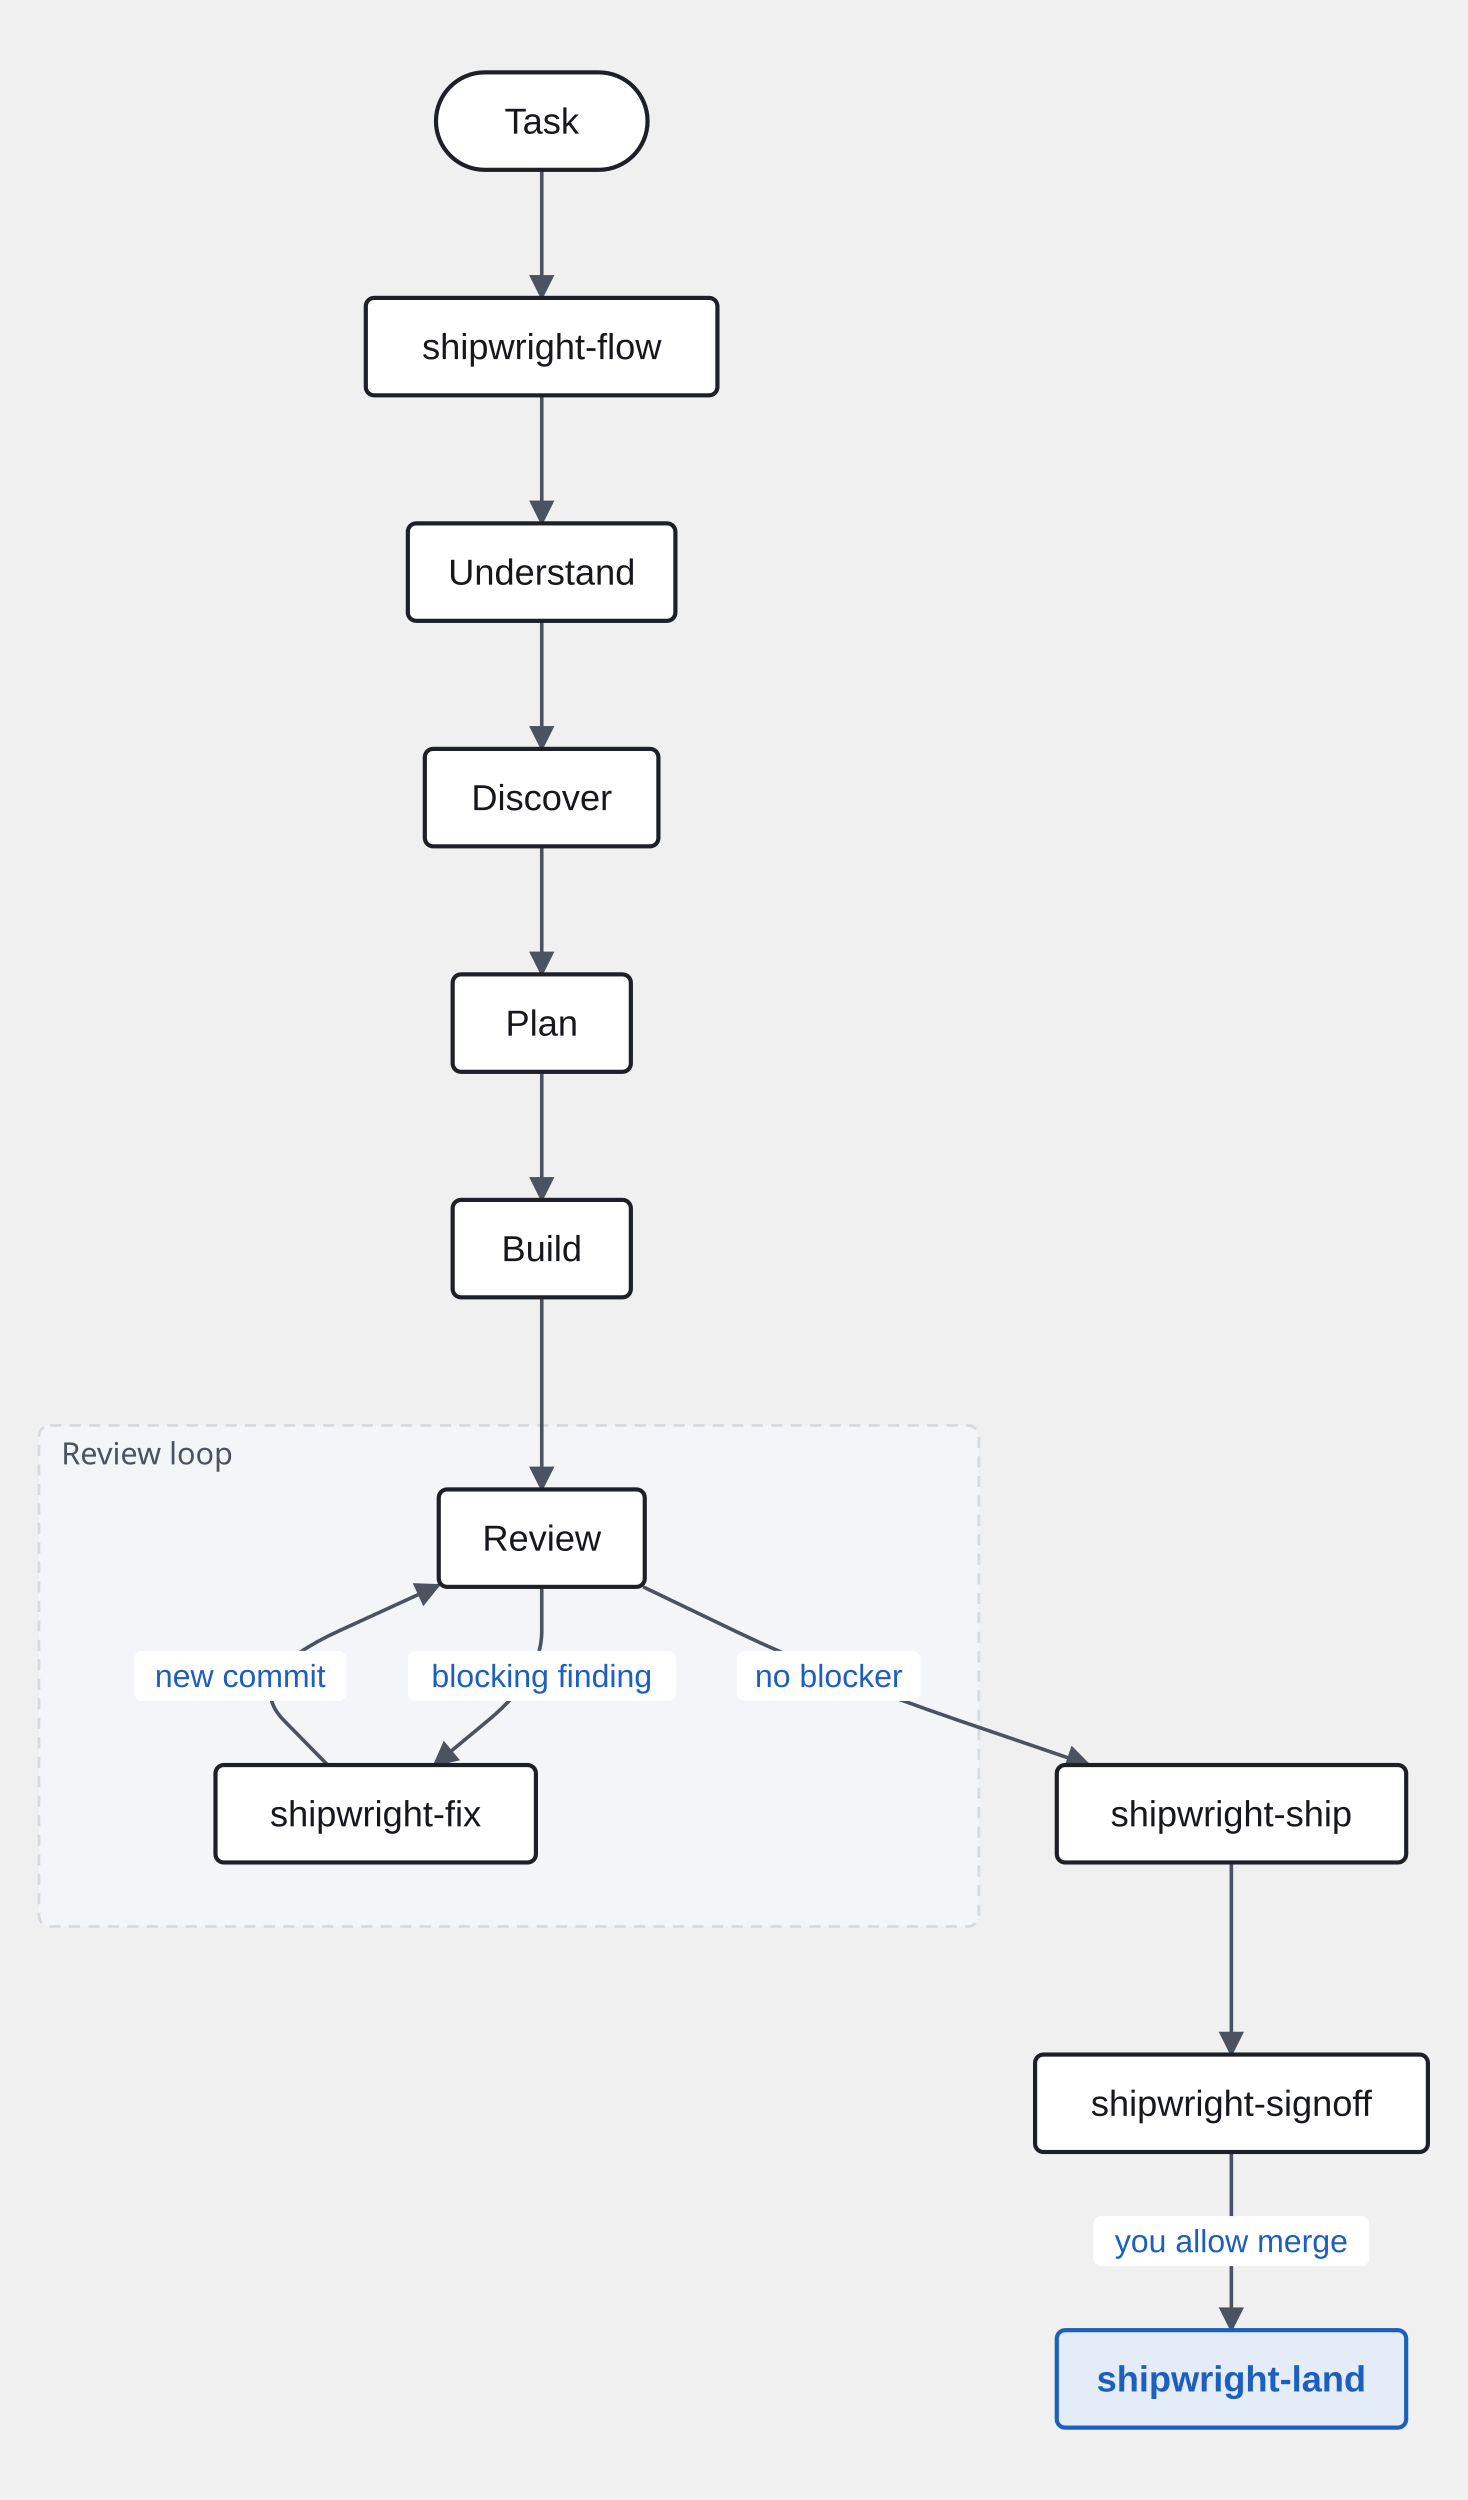
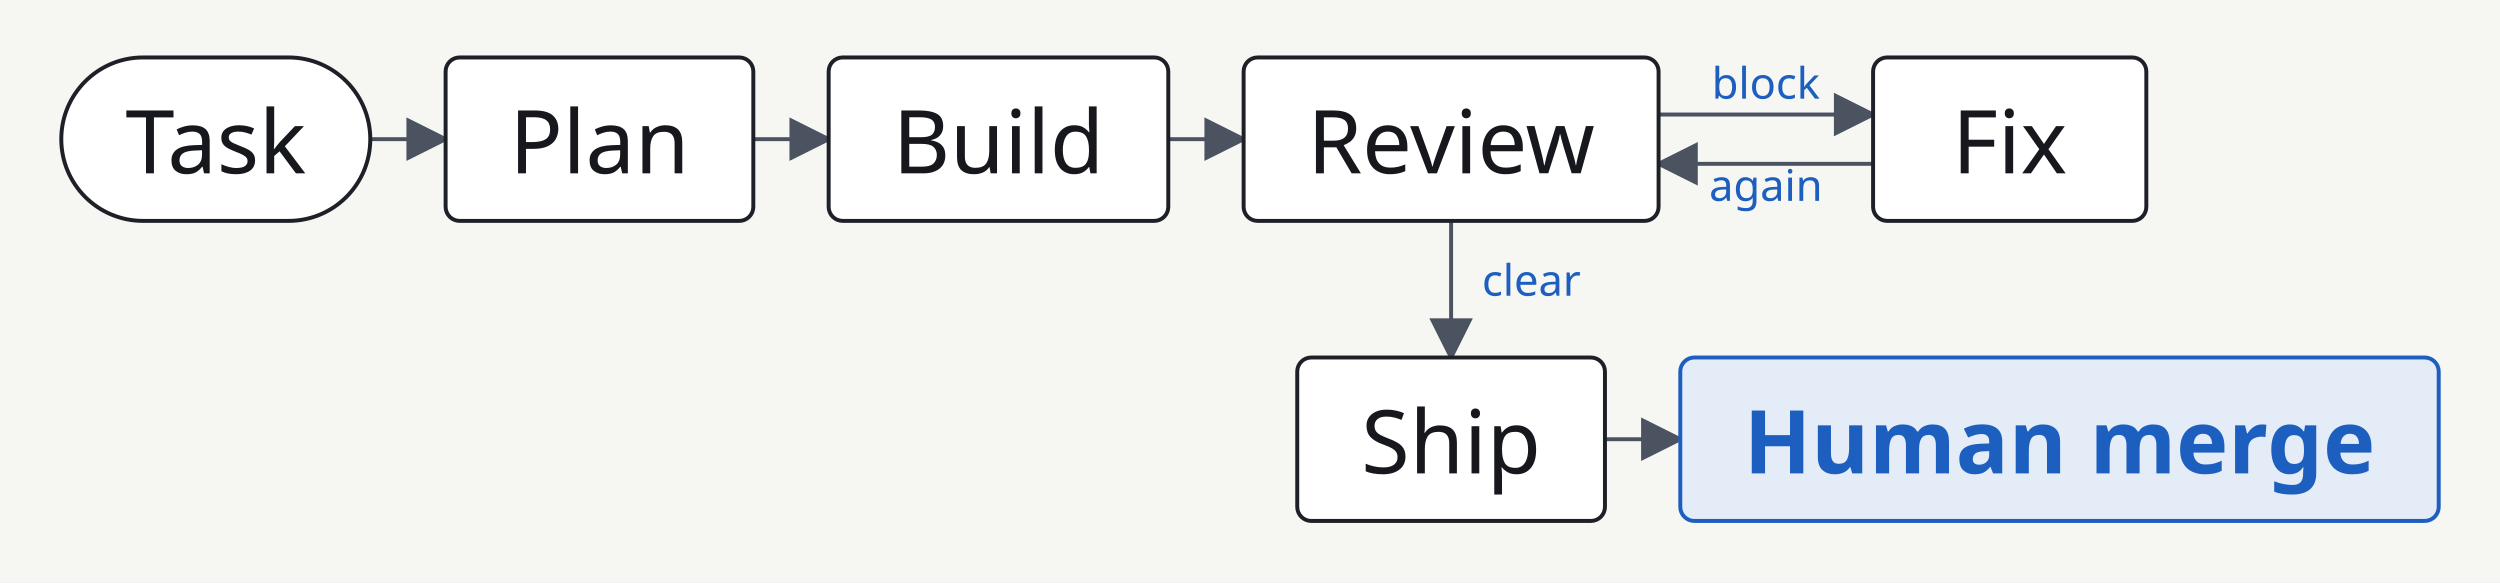
- <svg xmlns="http://www.w3.org/2000/svg" viewBox="0 0 527 898" width="527" height="898" role="img" aria-label="Flowchart: Task, shipwright-flow, Understand, Discover, Plan, Build, Review, shipwright-fix">
-   <style>
- svg { font-family: "Segoe UI", Arial, sans-serif; background: #f6f6f3; }
- text { fill: #16181d; font-size: 13px; font-family: "Segoe UI", Arial, sans-serif; }
- .am-node-shape { fill: #ffffff; stroke: #1d2026; stroke-width: 1.5; }
- .am-node--hi .am-node-shape { fill: #e4ecf8; stroke: #1d5fbf; }
- .am-node-text { fill: #16181d; font-size: 13px; font-family: "Segoe UI", Arial, sans-serif; }
- .am-node--hi .am-node-text { fill: #1d5fbf; font-weight: 600; }
- .am-edge { fill: none; stroke: #4b5260; stroke-width: 1.3; }
- .am-arrow { fill: #4b5260; }
- .am-edge-label rect { fill: #ffffff; }
- .am-edge-label text { fill: #1d5fbf; font-size: 11.5px; font-family: "Segoe UI", Arial, sans-serif; }
- .am-cluster { fill: #f3f5f8; stroke: #d6dae1; stroke-width: 1; stroke-dasharray: 4 3; }
- .am-cluster-label { fill: #4b5260; font-size: 11px; font-family: ui-monospace, "Segoe UI", monospace; }
- </style>
+ <svg xmlns="http://www.w3.org/2000/svg" viewBox="0 0 1958 456" width="1958" height="456" role="img" aria-label="Task to Plan to Build to Review and Fix, then Ship and Human merge">
+   <rect width="1958" height="456" fill="#f6f6f3" />
  <defs>
-     <marker id="am2-arrow" viewBox="0 0 10 10" refX="9" refY="5" markerWidth="7" markerHeight="7" orient="auto-start-reverse">
-       <path class="am-arrow" d="M0,0 L10,5 L0,10 z" />
+     <marker id="arr" viewBox="0 0 10 10" refX="9" refY="5" markerWidth="11.0" markerHeight="11.0" orient="auto-start-reverse">
+       <path d="M0,0 L10,5 L0,10 z" fill="#4b5260" />
    </marker>
  </defs>
-   <g>
-     <rect class="am-cluster" x="14" y="512" width="337.6" height="180" rx="4" />
-     <text class="am-cluster-label" x="22" y="526">Review loop</text>
+   <g fill="none" stroke="#4b5260" stroke-width="3.1" stroke-linecap="round">
+     <line x1="290.0" y1="109.0" x2="349.0" y2="109.0" marker-end="url(#arr)" />
+     <line x1="590.0" y1="109.0" x2="649.0" y2="109.0" marker-end="url(#arr)" />
+     <line x1="915.0" y1="109.0" x2="974.0" y2="109.0" marker-end="url(#arr)" />
+     <line x1="1299.0" y1="89.7" x2="1467.0" y2="89.7" marker-end="url(#arr)" />
+     <line x1="1467.0" y1="128.3" x2="1299.0" y2="128.3" marker-end="url(#arr)" />
+     <line x1="1136.5" y1="173.0" x2="1136.5" y2="280.0" marker-end="url(#arr)" />
+     <line x1="1257.0" y1="344.0" x2="1316.0" y2="344.0" marker-end="url(#arr)" />
  </g>
-   <g>
-     <g data-step="0">
-       <path class="am-edge" d="M194.6,61 L194.6,72.5 Q194.6,84 194.6,95.5 L194.6,107" marker-end="url(#am2-arrow)" />
-     </g>
-     <g data-step="1">
-       <path class="am-edge" d="M194.6,142 L194.6,153.5 Q194.6,165 194.6,176.5 L194.6,188" marker-end="url(#am2-arrow)" />
-     </g>
-     <g data-step="2">
-       <path class="am-edge" d="M194.6,223 L194.6,234.5 Q194.6,246 194.6,257.5 L194.6,269" marker-end="url(#am2-arrow)" />
-     </g>
-     <g data-step="3">
-       <path class="am-edge" d="M194.6,304 L194.6,315.5 Q194.6,327 194.6,338.5 L194.6,350" marker-end="url(#am2-arrow)" />
-     </g>
-     <g data-step="4">
-       <path class="am-edge" d="M194.6,385 L194.6,396.5 Q194.6,408 194.6,419.5 L194.6,431" marker-end="url(#am2-arrow)" />
-     </g>
-     <g data-step="5">
-       <path class="am-edge" d="M194.6,466 L194.6,477.5 Q194.6,489 194.6,500.5 Q194.6,512 194.6,523.5 L194.6,535" marker-end="url(#am2-arrow)" />
-     </g>
-     <g data-step="6">
-       <path class="am-edge" d="M194.6,570 L194.6,586 Q194.6,602 175.3,618 L156,634" marker-end="url(#am2-arrow)" />
-       <g class="am-edge-label">
-         <rect x="146.5" y="593" width="96.3" height="18" rx="3" />
-         <text x="194.6" y="602" text-anchor="middle" dominant-baseline="central">blocking finding</text>
-       </g>
-     </g>
-     <g data-step="7">
-       <path class="am-edge" d="M117.7,634 L102,618 Q86.3,602 122,585.7 L157.6,569.4" marker-end="url(#am2-arrow)" />
-       <g class="am-edge-label">
-         <rect x="48.2" y="593" width="76.2" height="18" rx="3" />
-         <text x="86.3" y="602" text-anchor="middle" dominant-baseline="central">new commit</text>
-       </g>
-     </g>
-     <g data-step="8">
-       <path class="am-edge" d="M231,570 L264.3,586 Q297.7,602 344.4,618 L391.2,634" marker-end="url(#am2-arrow)" />
-       <g class="am-edge-label">
-         <rect x="264.7" y="593" width="65.9" height="18" rx="3" />
-         <text x="297.7" y="602" text-anchor="middle" dominant-baseline="central">no blocker</text>
-       </g>
-     </g>
-     <g data-step="9">
-       <path class="am-edge" d="M442.3,669 L442.3,680.5 Q442.3,692 442.3,703.5 Q442.3,715 442.3,726.5 L442.3,738" marker-end="url(#am2-arrow)" />
-     </g>
-     <g data-step="10">
-       <path class="am-edge" d="M442.3,773 L442.3,789 Q442.3,805 442.3,821 L442.3,837" marker-end="url(#am2-arrow)" />
-       <g class="am-edge-label">
-         <rect x="392.7" y="796" width="99.2" height="18" rx="3" />
-         <text x="442.3" y="805" text-anchor="middle" dominant-baseline="central">you allow merge</text>
-       </g>
-     </g>
-   </g>
-   <g>
-     <g class="am-node am-node--round" data-key="Task" data-step="0">
-       <rect class="am-node-shape" x="156.6" y="26" width="76" height="35" rx="17.5" />
-       <text x="194.6" y="43.5" text-anchor="middle" dominant-baseline="central" class="am-node-text">Task</text>
-     </g>
-     <g class="am-node am-node--rect" data-key="shipwright-flow" data-step="0">
-       <rect class="am-node-shape" x="131.4" y="107" width="126.3" height="35" rx="3" />
-       <text x="194.6" y="124.5" text-anchor="middle" dominant-baseline="central" class="am-node-text">shipwright-flow</text>
-     </g>
-     <g class="am-node am-node--rect" data-key="Understand" data-step="1">
-       <rect class="am-node-shape" x="146.5" y="188" width="96.1" height="35" rx="3" />
-       <text x="194.6" y="205.5" text-anchor="middle" dominant-baseline="central" class="am-node-text">Understand</text>
-     </g>
-     <g class="am-node am-node--rect" data-key="Discover" data-step="2">
-       <rect class="am-node-shape" x="152.6" y="269" width="83.9" height="35" rx="3" />
-       <text x="194.6" y="286.5" text-anchor="middle" dominant-baseline="central" class="am-node-text">Discover</text>
-     </g>
-     <g class="am-node am-node--rect" data-key="Plan" data-step="3">
-       <rect class="am-node-shape" x="162.6" y="350" width="64" height="35" rx="3" />
-       <text x="194.6" y="367.5" text-anchor="middle" dominant-baseline="central" class="am-node-text">Plan</text>
-     </g>
-     <g class="am-node am-node--rect" data-key="Build" data-step="4">
-       <rect class="am-node-shape" x="162.6" y="431" width="64" height="35" rx="3" />
-       <text x="194.6" y="448.5" text-anchor="middle" dominant-baseline="central" class="am-node-text">Build</text>
-     </g>
-     <g class="am-node am-node--rect" data-key="Review" data-step="5">
-       <rect class="am-node-shape" x="157.6" y="535" width="74" height="35" rx="3" />
-       <text x="194.6" y="552.5" text-anchor="middle" dominant-baseline="central" class="am-node-text">Review</text>
-     </g>
-     <g class="am-node am-node--rect" data-key="shipwright-fix" data-step="6">
-       <rect class="am-node-shape" x="77.4" y="634" width="115.1" height="35" rx="3" />
-       <text x="134.9" y="651.5" text-anchor="middle" dominant-baseline="central" class="am-node-text">shipwright-fix</text>
-     </g>
-     <g class="am-node am-node--rect" data-key="shipwright-ship" data-step="8">
-       <rect class="am-node-shape" x="379.6" y="634" width="125.5" height="35" rx="3" />
-       <text x="442.3" y="651.5" text-anchor="middle" dominant-baseline="central" class="am-node-text">shipwright-ship</text>
-     </g>
-     <g class="am-node am-node--rect" data-key="shipwright-signoff" data-step="9">
-       <rect class="am-node-shape" x="371.8" y="738" width="141.1" height="35" rx="3" />
-       <text x="442.3" y="755.5" text-anchor="middle" dominant-baseline="central" class="am-node-text">shipwright-signoff</text>
-     </g>
-     <g class="am-node am-node--rect am-node--hi" data-key="shipwright-land" data-step="10">
-       <rect class="am-node-shape" x="379.6" y="837" width="125.5" height="35" rx="3" />
-       <text x="442.3" y="854.5" text-anchor="middle" dominant-baseline="central" class="am-node-text">shipwright-land</text>
-     </g>
-   </g>
+   <text font-family="Noto Sans, Segoe UI, Arial, sans-serif" font-size="34" fill="#1d5fbf" text-anchor="middle" x="1383.0" y="77.3">block</text>
+   <text font-family="Noto Sans, Segoe UI, Arial, sans-serif" font-size="34" fill="#1d5fbf" text-anchor="middle" x="1383.0" y="157.3">again</text>
+   <text font-family="Noto Sans, Segoe UI, Arial, sans-serif" font-size="34" fill="#1d5fbf" text-anchor="start" x="1160.7" y="231.6">clear</text>
+   <rect x="48.0" y="45.0" width="242.0" height="128.0" rx="64.0" fill="#ffffff" stroke="#1d2026" stroke-width="3.1" />
+   <text font-family="Noto Sans, Segoe UI, Arial, sans-serif" font-size="69" font-weight="500" fill="#16181d" text-anchor="middle" dominant-baseline="central" x="169.0" y="109.0">Task</text>
+   <rect x="349.0" y="45.0" width="241.0" height="128.0" rx="11.0" fill="#ffffff" stroke="#1d2026" stroke-width="3.1" />
+   <text font-family="Noto Sans, Segoe UI, Arial, sans-serif" font-size="69" font-weight="500" fill="#16181d" text-anchor="middle" dominant-baseline="central" x="469.5" y="109.0">Plan</text>
+   <rect x="649.0" y="45.0" width="266.0" height="128.0" rx="11.0" fill="#ffffff" stroke="#1d2026" stroke-width="3.1" />
+   <text font-family="Noto Sans, Segoe UI, Arial, sans-serif" font-size="69" font-weight="500" fill="#16181d" text-anchor="middle" dominant-baseline="central" x="782.0" y="109.0">Build</text>
+   <rect x="974.0" y="45.0" width="325.0" height="128.0" rx="11.0" fill="#ffffff" stroke="#1d2026" stroke-width="3.1" />
+   <text font-family="Noto Sans, Segoe UI, Arial, sans-serif" font-size="69" font-weight="500" fill="#16181d" text-anchor="middle" dominant-baseline="central" x="1136.5" y="109.0">Review</text>
+   <rect x="1467.0" y="45.0" width="214.0" height="128.0" rx="11.0" fill="#ffffff" stroke="#1d2026" stroke-width="3.1" />
+   <text font-family="Noto Sans, Segoe UI, Arial, sans-serif" font-size="69" font-weight="500" fill="#16181d" text-anchor="middle" dominant-baseline="central" x="1574.0" y="109.0">Fix</text>
+   <rect x="1016.0" y="280.0" width="241.0" height="128.0" rx="11.0" fill="#ffffff" stroke="#1d2026" stroke-width="3.1" />
+   <text font-family="Noto Sans, Segoe UI, Arial, sans-serif" font-size="69" font-weight="500" fill="#16181d" text-anchor="middle" dominant-baseline="central" x="1136.5" y="344.0">Ship</text>
+   <rect x="1316.0" y="280.0" width="594.0" height="128.0" rx="11.0" fill="#e4ecf8" stroke="#1d5fbf" stroke-width="3.1" />
+   <text font-family="Noto Sans, Segoe UI, Arial, sans-serif" font-size="69" font-weight="700" fill="#1d5fbf" text-anchor="middle" dominant-baseline="central" x="1613.0" y="344.0">Human merge</text>
</svg>
